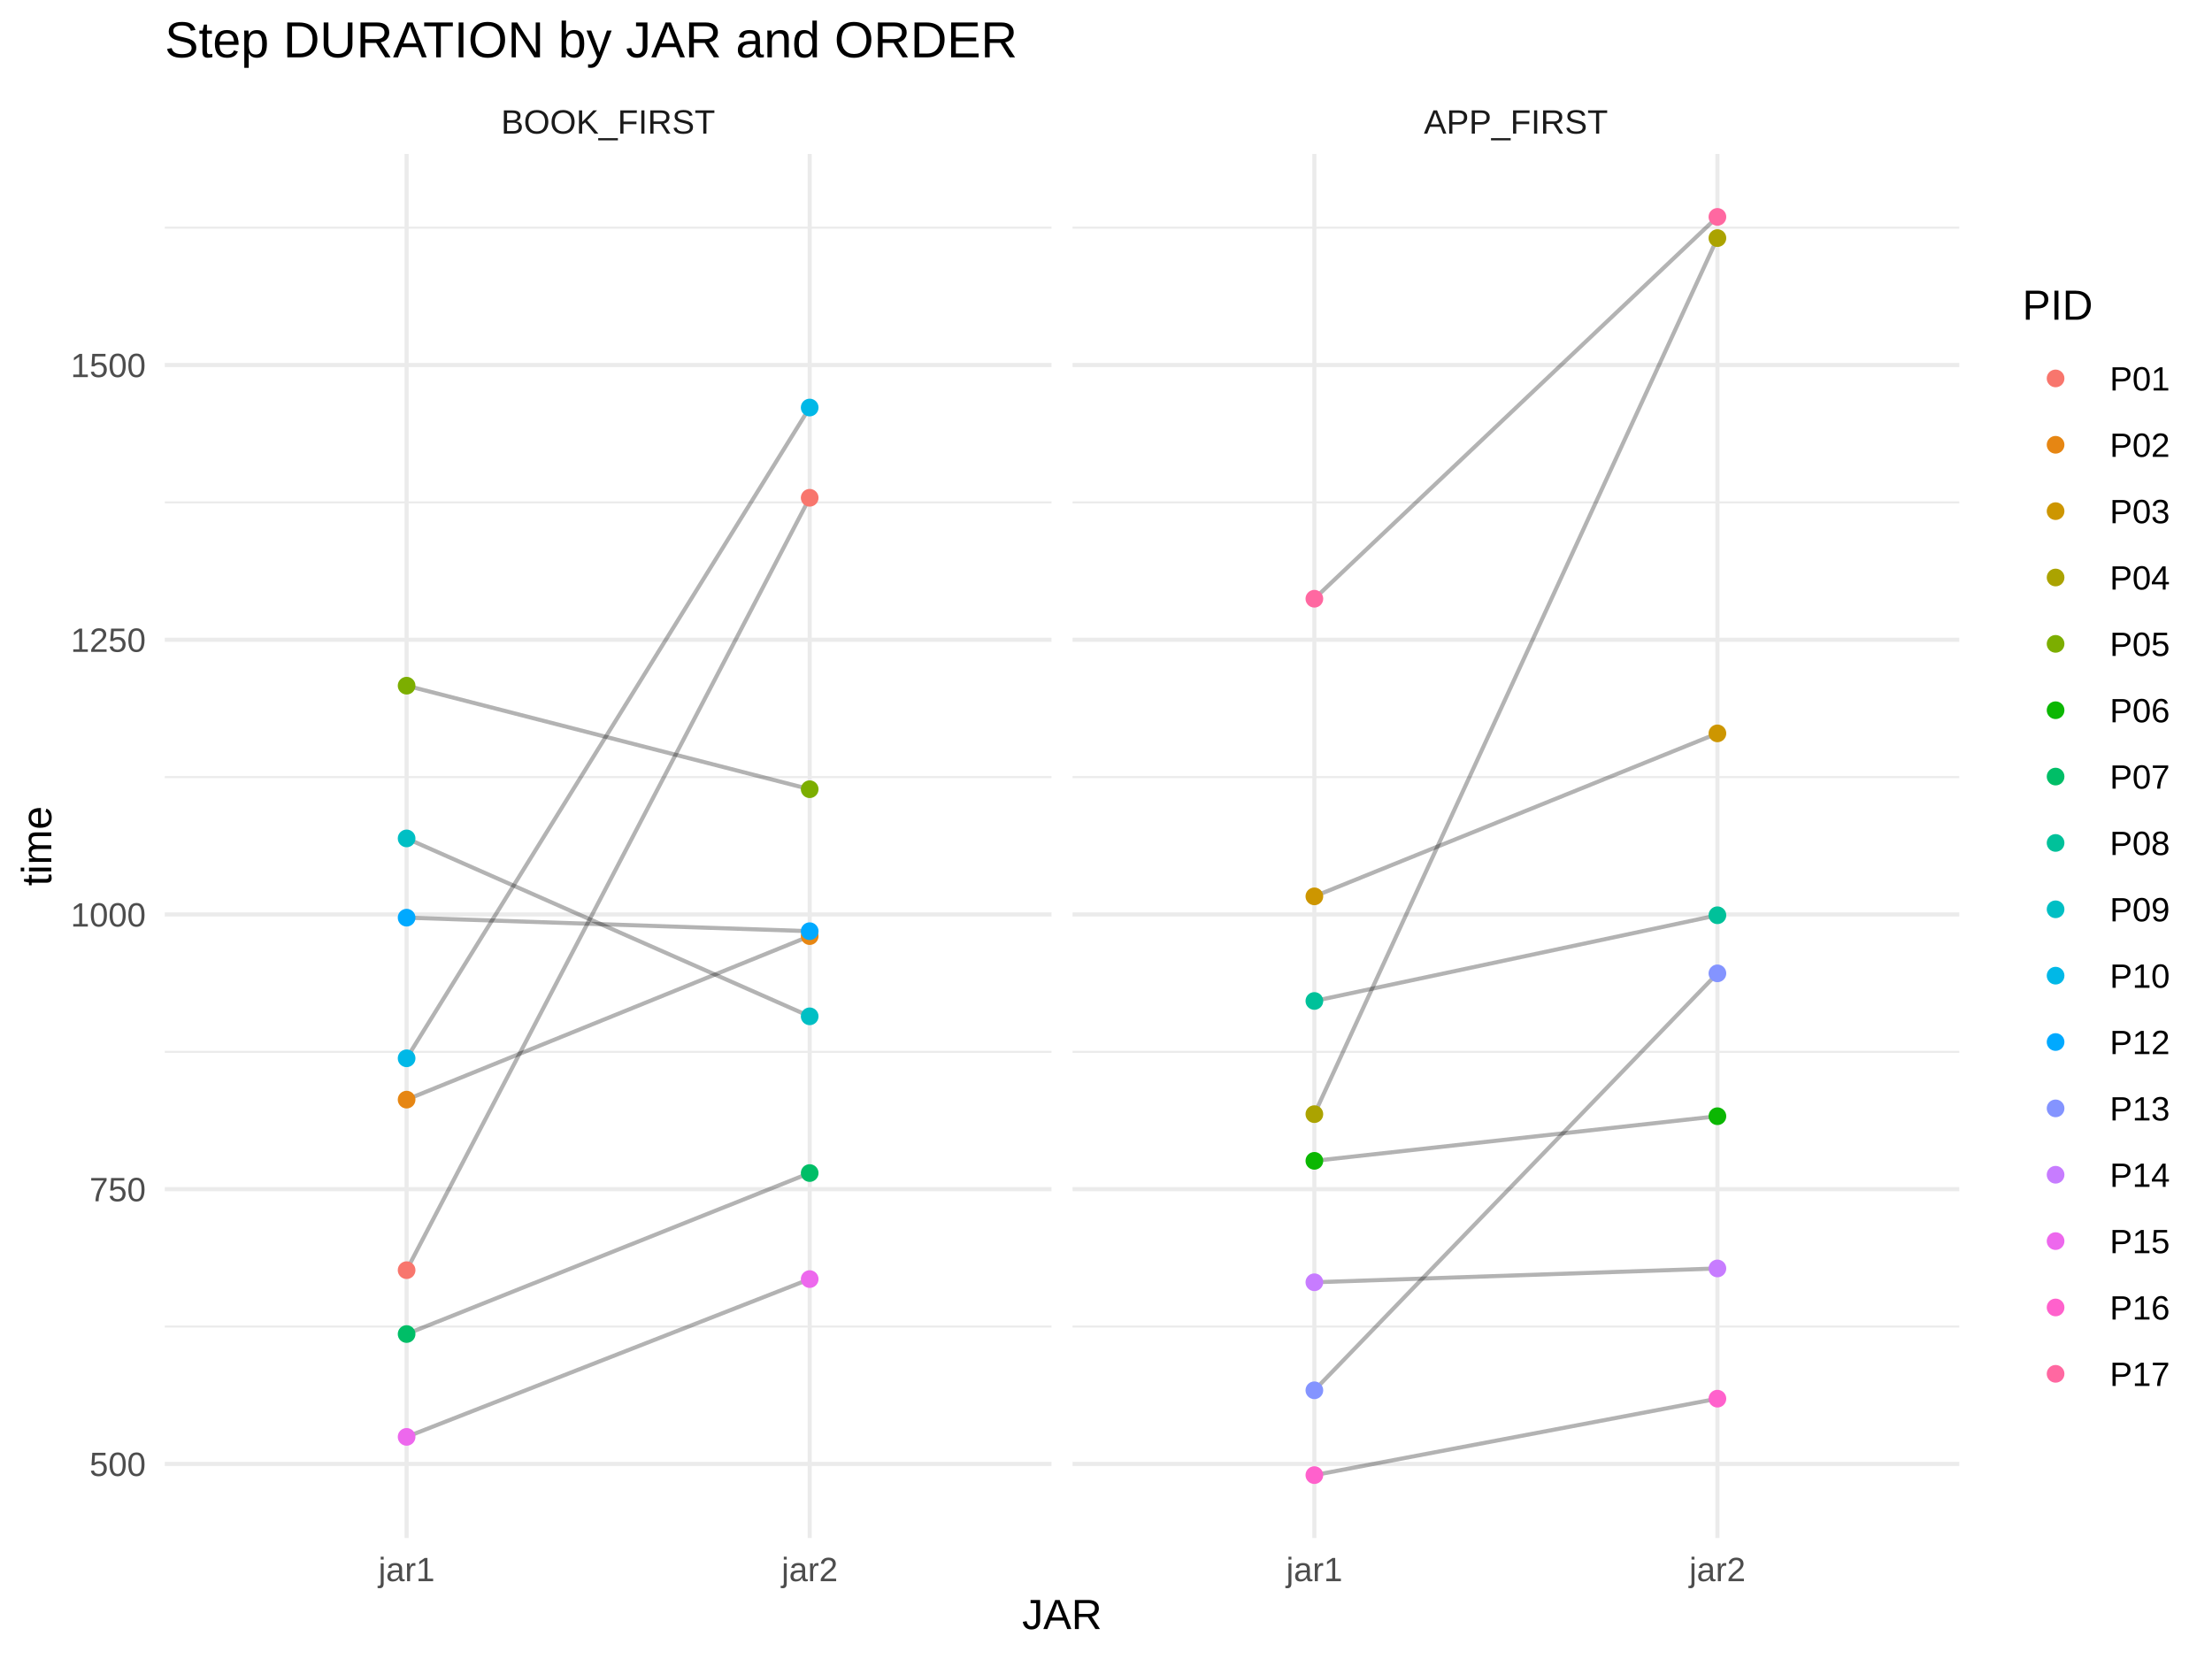
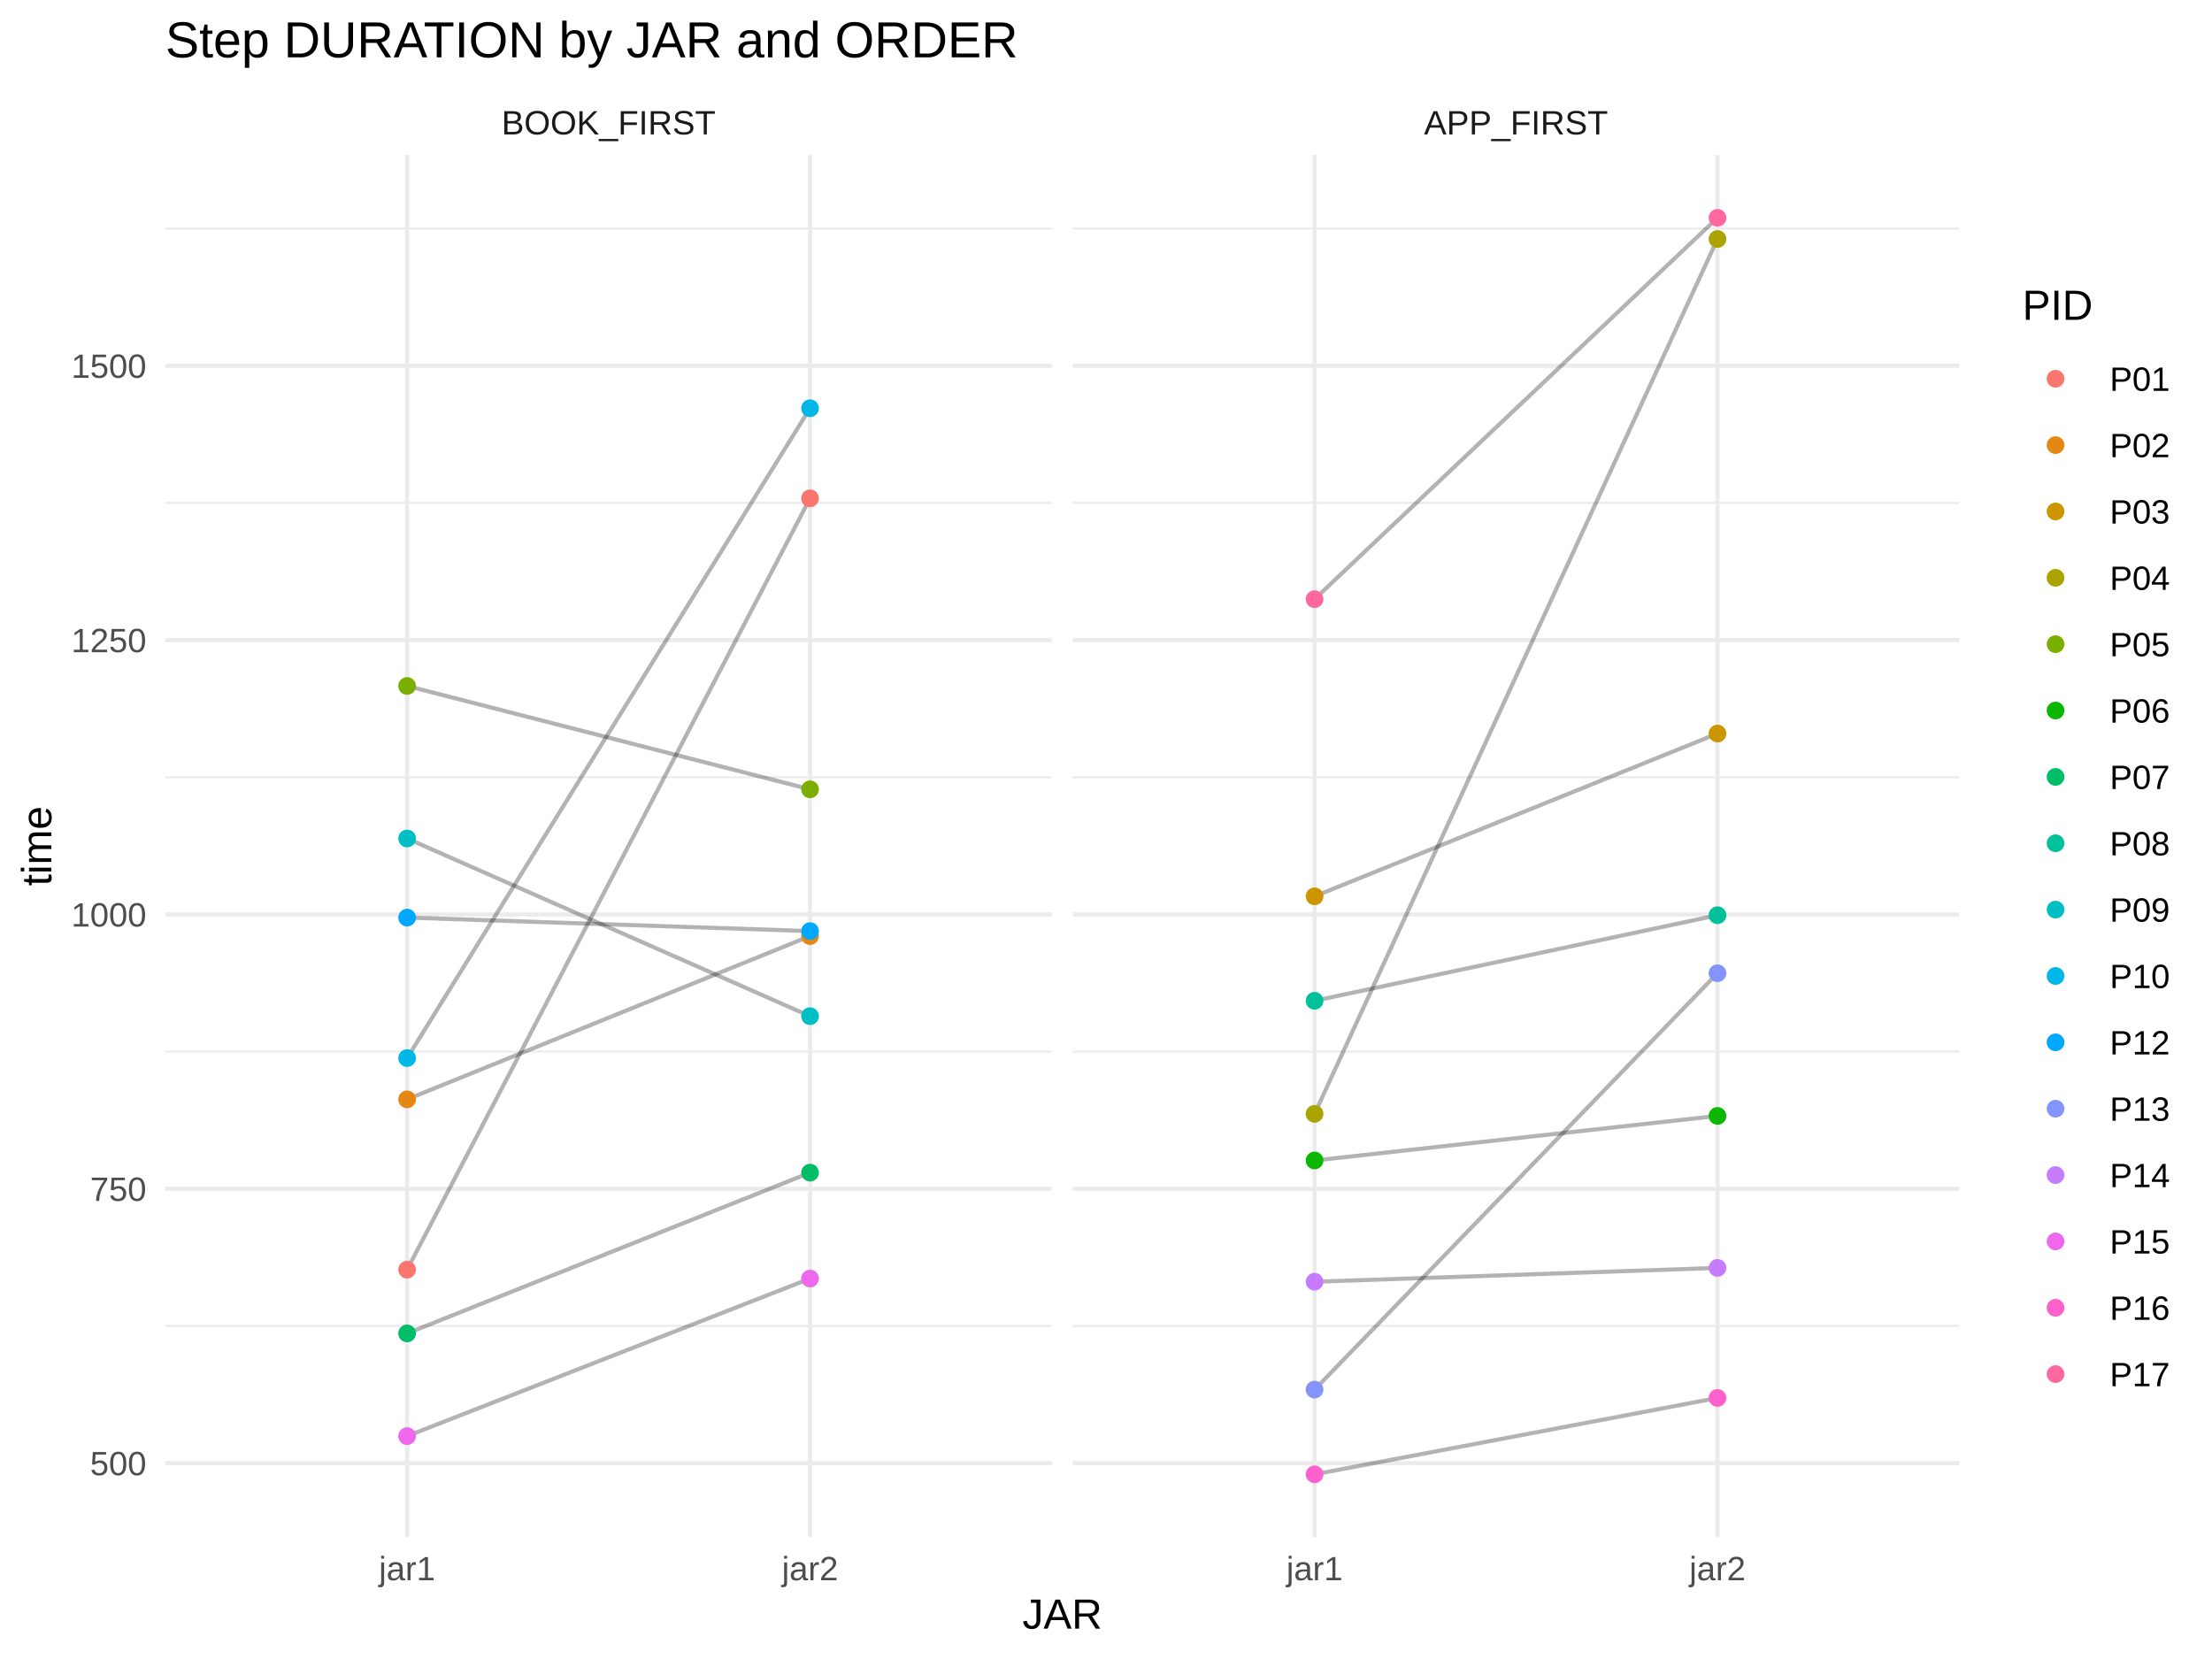
- <svg xmlns="http://www.w3.org/2000/svg" width="576.00pt" height="432.00pt" viewBox="0 0 576.00 432.00">
-   <g class="svglite">
-     <defs>
-       <style type="text/css">
+ <svg xmlns="http://www.w3.org/2000/svg" class="svglite" width="576.00pt" height="432.00pt" viewBox="0 0 576.00 432.00">
+   <defs>
+     <style type="text/css">
    .svglite line, .svglite polyline, .svglite polygon, .svglite path, .svglite rect, .svglite circle {
      fill: none;
      stroke: #000000;
      stroke-linecap: round;
      stroke-linejoin: round;
      stroke-miterlimit: 10.00;
    }
    .svglite text {
      white-space: pre;
    }
-     .svglite g.glyphgroup path {
-       fill: inherit;
-       stroke: none;
-     }
  </style>
-     </defs>
-     <rect width="100%" height="100%" style="stroke: none; fill: none;" />
-     <defs>
-       <clipPath id="cpMC4wMHw1NzYuMDB8MC4wMHw0MzIuMDA=">
-         <rect x="0.00" y="0.00" width="576.00" height="432.00" />
-       </clipPath>
-     </defs>
-     <g clip-path="url(#cpMC4wMHw1NzYuMDB8MC4wMHw0MzIuMDA=)">
+   </defs>
+   <rect width="100%" height="100%" style="stroke: none; fill: none;" />
+   <defs>
+     <clipPath id="cpMC4wMHw1NzYuMDB8MC4wMHw0MzIuMDA=">
+       <rect x="0.00" y="0.00" width="576.00" height="432.00" />
+     </clipPath>
+   </defs>
+   <g clip-path="url(#cpMC4wMHw1NzYuMDB8MC4wMHw0MzIuMDA=)">
</g>
-     <defs>
-       <clipPath id="cpNDIuOTF8MjczLjgxfDQwLjA5fDQwMC41MA==">
-         <rect x="42.91" y="40.09" width="230.90" height="360.41" />
-       </clipPath>
-     </defs>
-     <g clip-path="url(#cpNDIuOTF8MjczLjgxfDQwLjA5fDQwMC41MA==)">
-       <polyline points="42.91,345.43 273.81,345.43 " style="stroke-width: 0.53; stroke: #EBEBEB; stroke-linecap: butt;" />
-       <polyline points="42.91,273.90 273.81,273.90 " style="stroke-width: 0.53; stroke: #EBEBEB; stroke-linecap: butt;" />
-       <polyline points="42.91,202.36 273.81,202.36 " style="stroke-width: 0.53; stroke: #EBEBEB; stroke-linecap: butt;" />
-       <polyline points="42.91,130.82 273.81,130.82 " style="stroke-width: 0.53; stroke: #EBEBEB; stroke-linecap: butt;" />
-       <polyline points="42.91,59.28 273.81,59.28 " style="stroke-width: 0.53; stroke: #EBEBEB; stroke-linecap: butt;" />
-       <polyline points="42.91,381.20 273.81,381.20 " style="stroke-width: 1.07; stroke: #EBEBEB; stroke-linecap: butt;" />
-       <polyline points="42.91,309.66 273.81,309.66 " style="stroke-width: 1.07; stroke: #EBEBEB; stroke-linecap: butt;" />
-       <polyline points="42.91,238.13 273.81,238.13 " style="stroke-width: 1.07; stroke: #EBEBEB; stroke-linecap: butt;" />
-       <polyline points="42.91,166.59 273.81,166.59 " style="stroke-width: 1.07; stroke: #EBEBEB; stroke-linecap: butt;" />
-       <polyline points="42.91,95.05 273.81,95.05 " style="stroke-width: 1.07; stroke: #EBEBEB; stroke-linecap: butt;" />
-       <polyline points="105.88,400.50 105.88,40.09 " style="stroke-width: 1.07; stroke: #EBEBEB; stroke-linecap: butt;" />
-       <polyline points="210.84,400.50 210.84,40.09 " style="stroke-width: 1.07; stroke: #EBEBEB; stroke-linecap: butt;" />
-       <polyline points="105.88,330.75 210.84,129.62 " style="stroke-width: 1.07; stroke: #000000; stroke-opacity: 0.30; stroke-linecap: butt;" />
-       <polyline points="105.88,286.34 210.84,243.76 " style="stroke-width: 1.07; stroke: #000000; stroke-opacity: 0.30; stroke-linecap: butt;" />
-       <polyline points="105.88,178.55 210.84,205.51 " style="stroke-width: 1.07; stroke: #000000; stroke-opacity: 0.30; stroke-linecap: butt;" />
-       <polyline points="105.88,347.38 210.84,305.46 " style="stroke-width: 1.07; stroke: #000000; stroke-opacity: 0.30; stroke-linecap: butt;" />
-       <polyline points="105.88,218.32 210.84,264.65 " style="stroke-width: 1.07; stroke: #000000; stroke-opacity: 0.30; stroke-linecap: butt;" />
-       <polyline points="105.88,275.58 210.84,106.12 " style="stroke-width: 1.07; stroke: #000000; stroke-opacity: 0.30; stroke-linecap: butt;" />
-       <polyline points="105.88,238.96 210.84,242.48 " style="stroke-width: 1.07; stroke: #000000; stroke-opacity: 0.30; stroke-linecap: butt;" />
-       <polyline points="105.88,374.16 210.84,333.07 " style="stroke-width: 1.07; stroke: #000000; stroke-opacity: 0.30; stroke-linecap: butt;" />
-       <circle cx="105.88" cy="330.75" r="1.95" style="stroke-width: 0.71; stroke: #F8766D; fill: #F8766D;" />
-       <circle cx="210.84" cy="129.62" r="1.95" style="stroke-width: 0.71; stroke: #F8766D; fill: #F8766D;" />
-       <circle cx="105.88" cy="286.34" r="1.95" style="stroke-width: 0.71; stroke: #E68613; fill: #E68613;" />
-       <circle cx="210.84" cy="243.76" r="1.95" style="stroke-width: 0.71; stroke: #E68613; fill: #E68613;" />
-       <circle cx="105.88" cy="178.55" r="1.95" style="stroke-width: 0.71; stroke: #7CAE00; fill: #7CAE00;" />
-       <circle cx="210.84" cy="205.51" r="1.95" style="stroke-width: 0.71; stroke: #7CAE00; fill: #7CAE00;" />
-       <circle cx="105.88" cy="347.38" r="1.95" style="stroke-width: 0.71; stroke: #00BE67; fill: #00BE67;" />
-       <circle cx="210.84" cy="305.46" r="1.95" style="stroke-width: 0.71; stroke: #00BE67; fill: #00BE67;" />
-       <circle cx="105.88" cy="218.32" r="1.95" style="stroke-width: 0.71; stroke: #00BFC4; fill: #00BFC4;" />
-       <circle cx="210.84" cy="264.65" r="1.95" style="stroke-width: 0.71; stroke: #00BFC4; fill: #00BFC4;" />
-       <circle cx="105.88" cy="275.58" r="1.95" style="stroke-width: 0.71; stroke: #00B8E7; fill: #00B8E7;" />
-       <circle cx="210.84" cy="106.12" r="1.95" style="stroke-width: 0.71; stroke: #00B8E7; fill: #00B8E7;" />
-       <circle cx="105.88" cy="238.96" r="1.95" style="stroke-width: 0.71; stroke: #00A9FF; fill: #00A9FF;" />
-       <circle cx="210.84" cy="242.48" r="1.95" style="stroke-width: 0.71; stroke: #00A9FF; fill: #00A9FF;" />
-       <circle cx="105.88" cy="374.16" r="1.95" style="stroke-width: 0.71; stroke: #ED68ED; fill: #ED68ED;" />
-       <circle cx="210.84" cy="333.07" r="1.95" style="stroke-width: 0.71; stroke: #ED68ED; fill: #ED68ED;" />
-     </g>
-     <g clip-path="url(#cpMC4wMHw1NzYuMDB8MC4wMHw0MzIuMDA=)">
+   <defs>
+     <clipPath id="cpNDMuMDZ8MjczLjg4fDQwLjM2fDQwMC4yNw==">
+       <rect x="43.06" y="40.36" width="230.82" height="359.90" />
+     </clipPath>
+   </defs>
+   <g clip-path="url(#cpNDMuMDZ8MjczLjg4fDQwLjM2fDQwMC4yNw==)">
+     <polyline points="43.06,345.27 273.88,345.27 " style="stroke-width: 0.53; stroke: #EBEBEB; stroke-linecap: butt;" />
+     <polyline points="43.06,273.84 273.88,273.84 " style="stroke-width: 0.53; stroke: #EBEBEB; stroke-linecap: butt;" />
+     <polyline points="43.06,202.40 273.88,202.40 " style="stroke-width: 0.53; stroke: #EBEBEB; stroke-linecap: butt;" />
+     <polyline points="43.06,130.96 273.88,130.96 " style="stroke-width: 0.53; stroke: #EBEBEB; stroke-linecap: butt;" />
+     <polyline points="43.06,59.52 273.88,59.52 " style="stroke-width: 0.53; stroke: #EBEBEB; stroke-linecap: butt;" />
+     <polyline points="43.06,380.99 273.88,380.99 " style="stroke-width: 1.07; stroke: #EBEBEB; stroke-linecap: butt;" />
+     <polyline points="43.06,309.55 273.88,309.55 " style="stroke-width: 1.07; stroke: #EBEBEB; stroke-linecap: butt;" />
+     <polyline points="43.06,238.12 273.88,238.12 " style="stroke-width: 1.07; stroke: #EBEBEB; stroke-linecap: butt;" />
+     <polyline points="43.06,166.68 273.88,166.68 " style="stroke-width: 1.07; stroke: #EBEBEB; stroke-linecap: butt;" />
+     <polyline points="43.06,95.24 273.88,95.24 " style="stroke-width: 1.07; stroke: #EBEBEB; stroke-linecap: butt;" />
+     <polyline points="106.01,400.27 106.01,40.36 " style="stroke-width: 1.07; stroke: #EBEBEB; stroke-linecap: butt;" />
+     <polyline points="210.93,400.27 210.93,40.36 " style="stroke-width: 1.07; stroke: #EBEBEB; stroke-linecap: butt;" />
+     <polyline points="106.01,330.61 210.93,129.76 " style="stroke-width: 1.07; stroke: #000000; stroke-opacity: 0.30; stroke-linecap: butt;" />
+     <polyline points="106.01,286.27 210.93,243.75 " style="stroke-width: 1.07; stroke: #000000; stroke-opacity: 0.30; stroke-linecap: butt;" />
+     <polyline points="106.01,178.62 210.93,205.54 " style="stroke-width: 1.07; stroke: #000000; stroke-opacity: 0.30; stroke-linecap: butt;" />
+     <polyline points="106.01,347.22 210.93,305.35 " style="stroke-width: 1.07; stroke: #000000; stroke-opacity: 0.30; stroke-linecap: butt;" />
+     <polyline points="106.01,218.34 210.93,264.61 " style="stroke-width: 1.07; stroke: #000000; stroke-opacity: 0.30; stroke-linecap: butt;" />
+     <polyline points="106.01,275.52 210.93,106.30 " style="stroke-width: 1.07; stroke: #000000; stroke-opacity: 0.30; stroke-linecap: butt;" />
+     <polyline points="106.01,238.94 210.93,242.46 " style="stroke-width: 1.07; stroke: #000000; stroke-opacity: 0.30; stroke-linecap: butt;" />
+     <polyline points="106.01,373.96 210.93,332.93 " style="stroke-width: 1.07; stroke: #000000; stroke-opacity: 0.30; stroke-linecap: butt;" />
+     <circle cx="106.01" cy="330.61" r="1.95" style="stroke-width: 0.71; stroke: #F8766D; fill: #F8766D;" />
+     <circle cx="210.93" cy="129.76" r="1.95" style="stroke-width: 0.71; stroke: #F8766D; fill: #F8766D;" />
+     <circle cx="106.01" cy="286.27" r="1.95" style="stroke-width: 0.71; stroke: #E68613; fill: #E68613;" />
+     <circle cx="210.93" cy="243.75" r="1.95" style="stroke-width: 0.71; stroke: #E68613; fill: #E68613;" />
+     <circle cx="106.01" cy="178.62" r="1.95" style="stroke-width: 0.71; stroke: #7CAE00; fill: #7CAE00;" />
+     <circle cx="210.93" cy="205.54" r="1.95" style="stroke-width: 0.71; stroke: #7CAE00; fill: #7CAE00;" />
+     <circle cx="106.01" cy="347.22" r="1.95" style="stroke-width: 0.71; stroke: #00BE67; fill: #00BE67;" />
+     <circle cx="210.93" cy="305.35" r="1.95" style="stroke-width: 0.71; stroke: #00BE67; fill: #00BE67;" />
+     <circle cx="106.01" cy="218.34" r="1.95" style="stroke-width: 0.71; stroke: #00BFC4; fill: #00BFC4;" />
+     <circle cx="210.93" cy="264.61" r="1.95" style="stroke-width: 0.71; stroke: #00BFC4; fill: #00BFC4;" />
+     <circle cx="106.01" cy="275.52" r="1.95" style="stroke-width: 0.71; stroke: #00B8E7; fill: #00B8E7;" />
+     <circle cx="210.93" cy="106.30" r="1.95" style="stroke-width: 0.71; stroke: #00B8E7; fill: #00B8E7;" />
+     <circle cx="106.01" cy="238.94" r="1.95" style="stroke-width: 0.71; stroke: #00A9FF; fill: #00A9FF;" />
+     <circle cx="210.93" cy="242.46" r="1.95" style="stroke-width: 0.71; stroke: #00A9FF; fill: #00A9FF;" />
+     <circle cx="106.01" cy="373.96" r="1.95" style="stroke-width: 0.71; stroke: #ED68ED; fill: #ED68ED;" />
+     <circle cx="210.93" cy="332.93" r="1.95" style="stroke-width: 0.71; stroke: #ED68ED; fill: #ED68ED;" />
+   </g>
+   <g clip-path="url(#cpMC4wMHw1NzYuMDB8MC4wMHw0MzIuMDA=)">
</g>
-     <defs>
-       <clipPath id="cpMjc5LjI5fDUxMC4xOXw0MC4wOXw0MDAuNTA=">
-         <rect x="279.29" y="40.09" width="230.90" height="360.41" />
-       </clipPath>
-     </defs>
-     <g clip-path="url(#cpMjc5LjI5fDUxMC4xOXw0MC4wOXw0MDAuNTA=)">
-       <polyline points="279.29,345.43 510.19,345.43 " style="stroke-width: 0.53; stroke: #EBEBEB; stroke-linecap: butt;" />
-       <polyline points="279.29,273.90 510.19,273.90 " style="stroke-width: 0.53; stroke: #EBEBEB; stroke-linecap: butt;" />
-       <polyline points="279.29,202.36 510.19,202.36 " style="stroke-width: 0.53; stroke: #EBEBEB; stroke-linecap: butt;" />
-       <polyline points="279.29,130.82 510.19,130.82 " style="stroke-width: 0.53; stroke: #EBEBEB; stroke-linecap: butt;" />
-       <polyline points="279.29,59.28 510.19,59.28 " style="stroke-width: 0.53; stroke: #EBEBEB; stroke-linecap: butt;" />
-       <polyline points="279.29,381.20 510.19,381.20 " style="stroke-width: 1.07; stroke: #EBEBEB; stroke-linecap: butt;" />
-       <polyline points="279.29,309.66 510.19,309.66 " style="stroke-width: 1.07; stroke: #EBEBEB; stroke-linecap: butt;" />
-       <polyline points="279.29,238.13 510.19,238.13 " style="stroke-width: 1.07; stroke: #EBEBEB; stroke-linecap: butt;" />
-       <polyline points="279.29,166.59 510.19,166.59 " style="stroke-width: 1.07; stroke: #EBEBEB; stroke-linecap: butt;" />
-       <polyline points="279.29,95.05 510.19,95.05 " style="stroke-width: 1.07; stroke: #EBEBEB; stroke-linecap: butt;" />
-       <polyline points="342.26,400.50 342.26,40.09 " style="stroke-width: 1.07; stroke: #EBEBEB; stroke-linecap: butt;" />
-       <polyline points="447.21,400.50 447.21,40.09 " style="stroke-width: 1.07; stroke: #EBEBEB; stroke-linecap: butt;" />
-       <polyline points="342.26,233.41 447.21,190.97 " style="stroke-width: 1.07; stroke: #000000; stroke-opacity: 0.30; stroke-linecap: butt;" />
-       <polyline points="342.26,290.12 447.21,62.00 " style="stroke-width: 1.07; stroke: #000000; stroke-opacity: 0.30; stroke-linecap: butt;" />
-       <polyline points="342.26,302.28 447.21,290.66 " style="stroke-width: 1.07; stroke: #000000; stroke-opacity: 0.30; stroke-linecap: butt;" />
-       <polyline points="342.26,260.65 447.21,238.33 " style="stroke-width: 1.07; stroke: #000000; stroke-opacity: 0.30; stroke-linecap: butt;" />
-       <polyline points="342.26,362.03 447.21,253.46 " style="stroke-width: 1.07; stroke: #000000; stroke-opacity: 0.30; stroke-linecap: butt;" />
-       <polyline points="342.26,333.90 447.21,330.30 " style="stroke-width: 1.07; stroke: #000000; stroke-opacity: 0.30; stroke-linecap: butt;" />
-       <polyline points="342.26,384.12 447.21,364.21 " style="stroke-width: 1.07; stroke: #000000; stroke-opacity: 0.30; stroke-linecap: butt;" />
-       <polyline points="342.26,155.91 447.21,56.48 " style="stroke-width: 1.07; stroke: #000000; stroke-opacity: 0.30; stroke-linecap: butt;" />
-       <circle cx="342.26" cy="233.41" r="1.95" style="stroke-width: 0.71; stroke: #CD9600; fill: #CD9600;" />
-       <circle cx="447.21" cy="190.97" r="1.95" style="stroke-width: 0.71; stroke: #CD9600; fill: #CD9600;" />
-       <circle cx="342.26" cy="290.12" r="1.95" style="stroke-width: 0.71; stroke: #ABA300; fill: #ABA300;" />
-       <circle cx="447.21" cy="62.00" r="1.95" style="stroke-width: 0.71; stroke: #ABA300; fill: #ABA300;" />
-       <circle cx="342.26" cy="302.28" r="1.95" style="stroke-width: 0.71; stroke: #0BB702; fill: #0BB702;" />
-       <circle cx="447.21" cy="290.66" r="1.95" style="stroke-width: 0.71; stroke: #0BB702; fill: #0BB702;" />
-       <circle cx="342.26" cy="260.65" r="1.95" style="stroke-width: 0.71; stroke: #00C19A; fill: #00C19A;" />
-       <circle cx="447.21" cy="238.33" r="1.95" style="stroke-width: 0.71; stroke: #00C19A; fill: #00C19A;" />
-       <circle cx="342.26" cy="362.03" r="1.95" style="stroke-width: 0.71; stroke: #8494FF; fill: #8494FF;" />
-       <circle cx="447.21" cy="253.46" r="1.95" style="stroke-width: 0.71; stroke: #8494FF; fill: #8494FF;" />
-       <circle cx="342.26" cy="333.90" r="1.95" style="stroke-width: 0.71; stroke: #C77CFF; fill: #C77CFF;" />
-       <circle cx="447.21" cy="330.30" r="1.95" style="stroke-width: 0.71; stroke: #C77CFF; fill: #C77CFF;" />
-       <circle cx="342.26" cy="384.12" r="1.95" style="stroke-width: 0.71; stroke: #FF61CC; fill: #FF61CC;" />
-       <circle cx="447.21" cy="364.21" r="1.95" style="stroke-width: 0.71; stroke: #FF61CC; fill: #FF61CC;" />
-       <circle cx="342.26" cy="155.91" r="1.95" style="stroke-width: 0.71; stroke: #FF68A1; fill: #FF68A1;" />
-       <circle cx="447.21" cy="56.48" r="1.95" style="stroke-width: 0.71; stroke: #FF68A1; fill: #FF68A1;" />
-     </g>
-     <g clip-path="url(#cpMC4wMHw1NzYuMDB8MC4wMHw0MzIuMDA=)">
+   <defs>
+     <clipPath id="cpMjc5LjM2fDUxMC4xOHw0MC4zNnw0MDAuMjc=">
+       <rect x="279.36" y="40.36" width="230.82" height="359.90" />
+     </clipPath>
+   </defs>
+   <g clip-path="url(#cpMjc5LjM2fDUxMC4xOHw0MC4zNnw0MDAuMjc=)">
+     <polyline points="279.36,345.27 510.18,345.27 " style="stroke-width: 0.53; stroke: #EBEBEB; stroke-linecap: butt;" />
+     <polyline points="279.36,273.84 510.18,273.84 " style="stroke-width: 0.53; stroke: #EBEBEB; stroke-linecap: butt;" />
+     <polyline points="279.36,202.40 510.18,202.40 " style="stroke-width: 0.53; stroke: #EBEBEB; stroke-linecap: butt;" />
+     <polyline points="279.36,130.96 510.18,130.96 " style="stroke-width: 0.53; stroke: #EBEBEB; stroke-linecap: butt;" />
+     <polyline points="279.36,59.52 510.18,59.52 " style="stroke-width: 0.53; stroke: #EBEBEB; stroke-linecap: butt;" />
+     <polyline points="279.36,380.99 510.18,380.99 " style="stroke-width: 1.07; stroke: #EBEBEB; stroke-linecap: butt;" />
+     <polyline points="279.36,309.55 510.18,309.55 " style="stroke-width: 1.07; stroke: #EBEBEB; stroke-linecap: butt;" />
+     <polyline points="279.36,238.12 510.18,238.12 " style="stroke-width: 1.07; stroke: #EBEBEB; stroke-linecap: butt;" />
+     <polyline points="279.36,166.68 510.18,166.68 " style="stroke-width: 1.07; stroke: #EBEBEB; stroke-linecap: butt;" />
+     <polyline points="279.36,95.24 510.18,95.24 " style="stroke-width: 1.07; stroke: #EBEBEB; stroke-linecap: butt;" />
+     <polyline points="342.31,400.27 342.31,40.36 " style="stroke-width: 1.07; stroke: #EBEBEB; stroke-linecap: butt;" />
+     <polyline points="447.23,400.27 447.23,40.36 " style="stroke-width: 1.07; stroke: #EBEBEB; stroke-linecap: butt;" />
+     <polyline points="342.31,233.40 447.23,191.02 " style="stroke-width: 1.07; stroke: #000000; stroke-opacity: 0.30; stroke-linecap: butt;" />
+     <polyline points="342.31,290.04 447.23,62.24 " style="stroke-width: 1.07; stroke: #000000; stroke-opacity: 0.30; stroke-linecap: butt;" />
+     <polyline points="342.31,302.18 447.23,290.58 " style="stroke-width: 1.07; stroke: #000000; stroke-opacity: 0.30; stroke-linecap: butt;" />
+     <polyline points="342.31,260.60 447.23,238.32 " style="stroke-width: 1.07; stroke: #000000; stroke-opacity: 0.30; stroke-linecap: butt;" />
+     <polyline points="342.31,361.85 447.23,253.43 " style="stroke-width: 1.07; stroke: #000000; stroke-opacity: 0.30; stroke-linecap: butt;" />
+     <polyline points="342.31,333.76 447.23,330.16 " style="stroke-width: 1.07; stroke: #000000; stroke-opacity: 0.30; stroke-linecap: butt;" />
+     <polyline points="342.31,383.91 447.23,364.02 " style="stroke-width: 1.07; stroke: #000000; stroke-opacity: 0.30; stroke-linecap: butt;" />
+     <polyline points="342.31,156.02 447.23,56.72 " style="stroke-width: 1.07; stroke: #000000; stroke-opacity: 0.30; stroke-linecap: butt;" />
+     <circle cx="342.31" cy="233.40" r="1.95" style="stroke-width: 0.71; stroke: #CD9600; fill: #CD9600;" />
+     <circle cx="447.23" cy="191.02" r="1.95" style="stroke-width: 0.71; stroke: #CD9600; fill: #CD9600;" />
+     <circle cx="342.31" cy="290.04" r="1.95" style="stroke-width: 0.71; stroke: #ABA300; fill: #ABA300;" />
+     <circle cx="447.23" cy="62.24" r="1.95" style="stroke-width: 0.71; stroke: #ABA300; fill: #ABA300;" />
+     <circle cx="342.31" cy="302.18" r="1.95" style="stroke-width: 0.71; stroke: #0BB702; fill: #0BB702;" />
+     <circle cx="447.23" cy="290.58" r="1.95" style="stroke-width: 0.71; stroke: #0BB702; fill: #0BB702;" />
+     <circle cx="342.31" cy="260.60" r="1.95" style="stroke-width: 0.71; stroke: #00C19A; fill: #00C19A;" />
+     <circle cx="447.23" cy="238.32" r="1.95" style="stroke-width: 0.71; stroke: #00C19A; fill: #00C19A;" />
+     <circle cx="342.31" cy="361.85" r="1.95" style="stroke-width: 0.71; stroke: #8494FF; fill: #8494FF;" />
+     <circle cx="447.23" cy="253.43" r="1.95" style="stroke-width: 0.71; stroke: #8494FF; fill: #8494FF;" />
+     <circle cx="342.31" cy="333.76" r="1.95" style="stroke-width: 0.71; stroke: #C77CFF; fill: #C77CFF;" />
+     <circle cx="447.23" cy="330.16" r="1.95" style="stroke-width: 0.71; stroke: #C77CFF; fill: #C77CFF;" />
+     <circle cx="342.31" cy="383.91" r="1.95" style="stroke-width: 0.71; stroke: #FF61CC; fill: #FF61CC;" />
+     <circle cx="447.23" cy="364.02" r="1.95" style="stroke-width: 0.71; stroke: #FF61CC; fill: #FF61CC;" />
+     <circle cx="342.31" cy="156.02" r="1.95" style="stroke-width: 0.71; stroke: #FF68A1; fill: #FF68A1;" />
+     <circle cx="447.23" cy="56.72" r="1.95" style="stroke-width: 0.71; stroke: #FF68A1; fill: #FF68A1;" />
+   </g>
+   <g clip-path="url(#cpMC4wMHw1NzYuMDB8MC4wMHw0MzIuMDA=)">
</g>
-     <defs>
-       <clipPath id="cpNDIuOTF8MjczLjgxfDIzLjE4fDQwLjA5">
-         <rect x="42.91" y="23.18" width="230.90" height="16.92" />
-       </clipPath>
-     </defs>
-     <g clip-path="url(#cpNDIuOTF8MjczLjgxfDIzLjE4fDQwLjA5)">
-       <text x="158.36" y="34.79" text-anchor="middle" style="font-size: 8.80px;fill: #1A1A1A; font-family: &quot;Arial&quot;;" textLength="55.75px" lengthAdjust="spacingAndGlyphs">BOOK_FIRST</text>
-     </g>
-     <g clip-path="url(#cpMC4wMHw1NzYuMDB8MC4wMHw0MzIuMDA=)">
+   <defs>
+     <clipPath id="cpNDMuMDZ8MjczLjg4fDIzLjM0fDQwLjM2">
+       <rect x="43.06" y="23.34" width="230.82" height="17.03" />
+     </clipPath>
+   </defs>
+   <g clip-path="url(#cpNDMuMDZ8MjczLjg4fDIzLjM0fDQwLjM2)">
+     <text x="158.47" y="35.00" text-anchor="middle" style="font-size: 8.80px;fill: #1A1A1A; font-family: &quot;Arial&quot;;" textLength="55.71px" lengthAdjust="spacingAndGlyphs">BOOK_FIRST</text>
+   </g>
+   <g clip-path="url(#cpMC4wMHw1NzYuMDB8MC4wMHw0MzIuMDA=)">
</g>
-     <defs>
-       <clipPath id="cpMjc5LjI5fDUxMC4xOXwyMy4xOHw0MC4wOQ==">
-         <rect x="279.29" y="23.18" width="230.90" height="16.92" />
-       </clipPath>
-     </defs>
-     <g clip-path="url(#cpMjc5LjI5fDUxMC4xOXwyMy4xOHw0MC4wOQ==)">
-       <text x="394.74" y="34.79" text-anchor="middle" style="font-size: 8.80px;fill: #1A1A1A; font-family: &quot;Arial&quot;;" textLength="47.94px" lengthAdjust="spacingAndGlyphs">APP_FIRST</text>
-     </g>
-     <g clip-path="url(#cpMC4wMHw1NzYuMDB8MC4wMHw0MzIuMDA=)">
-       <text x="105.88" y="411.74" text-anchor="middle" style="font-size: 8.80px;fill: #4D4D4D; font-family: &quot;Arial&quot;;" textLength="14.66px" lengthAdjust="spacingAndGlyphs">jar1</text>
-       <text x="210.84" y="411.74" text-anchor="middle" style="font-size: 8.80px;fill: #4D4D4D; font-family: &quot;Arial&quot;;" textLength="14.66px" lengthAdjust="spacingAndGlyphs">jar2</text>
-       <text x="342.26" y="411.74" text-anchor="middle" style="font-size: 8.80px;fill: #4D4D4D; font-family: &quot;Arial&quot;;" textLength="14.66px" lengthAdjust="spacingAndGlyphs">jar1</text>
-       <text x="447.21" y="411.74" text-anchor="middle" style="font-size: 8.80px;fill: #4D4D4D; font-family: &quot;Arial&quot;;" textLength="14.66px" lengthAdjust="spacingAndGlyphs">jar2</text>
-       <text x="37.98" y="384.35" text-anchor="end" style="font-size: 8.80px;fill: #4D4D4D; font-family: &quot;Arial&quot;;" textLength="14.67px" lengthAdjust="spacingAndGlyphs">500</text>
-       <text x="37.98" y="312.81" text-anchor="end" style="font-size: 8.80px;fill: #4D4D4D; font-family: &quot;Arial&quot;;" textLength="14.67px" lengthAdjust="spacingAndGlyphs">750</text>
-       <text x="37.98" y="241.28" text-anchor="end" style="font-size: 8.80px;fill: #4D4D4D; font-family: &quot;Arial&quot;;" textLength="19.56px" lengthAdjust="spacingAndGlyphs">1000</text>
-       <text x="37.98" y="169.74" text-anchor="end" style="font-size: 8.80px;fill: #4D4D4D; font-family: &quot;Arial&quot;;" textLength="19.56px" lengthAdjust="spacingAndGlyphs">1250</text>
-       <text x="37.98" y="98.20" text-anchor="end" style="font-size: 8.80px;fill: #4D4D4D; font-family: &quot;Arial&quot;;" textLength="19.56px" lengthAdjust="spacingAndGlyphs">1500</text>
-       <text x="276.55" y="424.20" text-anchor="middle" style="font-size: 11.00px; font-family: &quot;Arial&quot;;" textLength="20.78px" lengthAdjust="spacingAndGlyphs">JAR</text>
-       <text transform="translate(13.36,220.30) rotate(-90)" text-anchor="middle" style="font-size: 11.00px; font-family: &quot;Arial&quot;;" textLength="20.78px" lengthAdjust="spacingAndGlyphs">time</text>
-       <text x="526.63" y="83.26" style="font-size: 11.00px; font-family: &quot;Arial&quot;;" textLength="18.34px" lengthAdjust="spacingAndGlyphs">PID</text>
-       <circle cx="535.27" cy="98.54" r="1.95" style="stroke-width: 0.71; stroke: #F8766D; fill: #F8766D;" />
-       <circle cx="535.27" cy="115.82" r="1.95" style="stroke-width: 0.71; stroke: #E68613; fill: #E68613;" />
-       <circle cx="535.27" cy="133.10" r="1.95" style="stroke-width: 0.71; stroke: #CD9600; fill: #CD9600;" />
-       <circle cx="535.27" cy="150.38" r="1.95" style="stroke-width: 0.71; stroke: #ABA300; fill: #ABA300;" />
-       <circle cx="535.27" cy="167.66" r="1.95" style="stroke-width: 0.71; stroke: #7CAE00; fill: #7CAE00;" />
-       <circle cx="535.27" cy="184.94" r="1.95" style="stroke-width: 0.71; stroke: #0BB702; fill: #0BB702;" />
-       <circle cx="535.27" cy="202.22" r="1.95" style="stroke-width: 0.71; stroke: #00BE67; fill: #00BE67;" />
-       <circle cx="535.27" cy="219.50" r="1.95" style="stroke-width: 0.71; stroke: #00C19A; fill: #00C19A;" />
-       <circle cx="535.27" cy="236.78" r="1.95" style="stroke-width: 0.71; stroke: #00BFC4; fill: #00BFC4;" />
-       <circle cx="535.27" cy="254.06" r="1.95" style="stroke-width: 0.71; stroke: #00B8E7; fill: #00B8E7;" />
-       <circle cx="535.27" cy="271.34" r="1.95" style="stroke-width: 0.71; stroke: #00A9FF; fill: #00A9FF;" />
-       <circle cx="535.27" cy="288.62" r="1.95" style="stroke-width: 0.71; stroke: #8494FF; fill: #8494FF;" />
-       <circle cx="535.27" cy="305.90" r="1.95" style="stroke-width: 0.71; stroke: #C77CFF; fill: #C77CFF;" />
-       <circle cx="535.27" cy="323.18" r="1.95" style="stroke-width: 0.71; stroke: #ED68ED; fill: #ED68ED;" />
-       <circle cx="535.27" cy="340.46" r="1.95" style="stroke-width: 0.71; stroke: #FF61CC; fill: #FF61CC;" />
-       <circle cx="535.27" cy="357.74" r="1.95" style="stroke-width: 0.71; stroke: #FF68A1; fill: #FF68A1;" />
-       <text x="549.38" y="101.69" style="font-size: 8.80px; font-family: &quot;Arial&quot;;" textLength="15.66px" lengthAdjust="spacingAndGlyphs">P01</text>
-       <text x="549.38" y="118.97" style="font-size: 8.80px; font-family: &quot;Arial&quot;;" textLength="15.66px" lengthAdjust="spacingAndGlyphs">P02</text>
-       <text x="549.38" y="136.25" style="font-size: 8.80px; font-family: &quot;Arial&quot;;" textLength="15.66px" lengthAdjust="spacingAndGlyphs">P03</text>
-       <text x="549.38" y="153.53" style="font-size: 8.80px; font-family: &quot;Arial&quot;;" textLength="15.66px" lengthAdjust="spacingAndGlyphs">P04</text>
-       <text x="549.38" y="170.81" style="font-size: 8.80px; font-family: &quot;Arial&quot;;" textLength="15.66px" lengthAdjust="spacingAndGlyphs">P05</text>
-       <text x="549.38" y="188.09" style="font-size: 8.80px; font-family: &quot;Arial&quot;;" textLength="15.66px" lengthAdjust="spacingAndGlyphs">P06</text>
-       <text x="549.38" y="205.37" style="font-size: 8.80px; font-family: &quot;Arial&quot;;" textLength="15.66px" lengthAdjust="spacingAndGlyphs">P07</text>
-       <text x="549.38" y="222.65" style="font-size: 8.80px; font-family: &quot;Arial&quot;;" textLength="15.66px" lengthAdjust="spacingAndGlyphs">P08</text>
-       <text x="549.38" y="239.93" style="font-size: 8.80px; font-family: &quot;Arial&quot;;" textLength="15.66px" lengthAdjust="spacingAndGlyphs">P09</text>
-       <text x="549.38" y="257.21" style="font-size: 8.80px; font-family: &quot;Arial&quot;;" textLength="15.66px" lengthAdjust="spacingAndGlyphs">P10</text>
-       <text x="549.38" y="274.49" style="font-size: 8.80px; font-family: &quot;Arial&quot;;" textLength="15.66px" lengthAdjust="spacingAndGlyphs">P12</text>
-       <text x="549.38" y="291.77" style="font-size: 8.80px; font-family: &quot;Arial&quot;;" textLength="15.66px" lengthAdjust="spacingAndGlyphs">P13</text>
-       <text x="549.38" y="309.05" style="font-size: 8.80px; font-family: &quot;Arial&quot;;" textLength="15.66px" lengthAdjust="spacingAndGlyphs">P14</text>
-       <text x="549.38" y="326.33" style="font-size: 8.80px; font-family: &quot;Arial&quot;;" textLength="15.66px" lengthAdjust="spacingAndGlyphs">P15</text>
-       <text x="549.38" y="343.61" style="font-size: 8.80px; font-family: &quot;Arial&quot;;" textLength="15.66px" lengthAdjust="spacingAndGlyphs">P16</text>
-       <text x="549.38" y="360.89" style="font-size: 8.80px; font-family: &quot;Arial&quot;;" textLength="15.66px" lengthAdjust="spacingAndGlyphs">P17</text>
-       <text x="42.91" y="14.93" style="font-size: 13.20px; font-family: &quot;Arial&quot;;" textLength="221.77px" lengthAdjust="spacingAndGlyphs">Step DURATION by JAR and ORDER</text>
-     </g>
+   <defs>
+     <clipPath id="cpMjc5LjM2fDUxMC4xOHwyMy4zNHw0MC4zNg==">
+       <rect x="279.36" y="23.34" width="230.82" height="17.03" />
+     </clipPath>
+   </defs>
+   <g clip-path="url(#cpMjc5LjM2fDUxMC4xOHwyMy4zNHw0MC4zNg==)">
+     <text x="394.77" y="35.00" text-anchor="middle" style="font-size: 8.80px;fill: #1A1A1A; font-family: &quot;Arial&quot;;" textLength="47.90px" lengthAdjust="spacingAndGlyphs">APP_FIRST</text>
+   </g>
+   <g clip-path="url(#cpMC4wMHw1NzYuMDB8MC4wMHw0MzIuMDA=)">
+     <text x="106.01" y="411.50" text-anchor="middle" style="font-size: 8.80px;fill: #4D4D4D; font-family: &quot;Arial&quot;;" textLength="14.67px" lengthAdjust="spacingAndGlyphs">jar1</text>
+     <text x="210.93" y="411.50" text-anchor="middle" style="font-size: 8.80px;fill: #4D4D4D; font-family: &quot;Arial&quot;;" textLength="14.67px" lengthAdjust="spacingAndGlyphs">jar2</text>
+     <text x="342.31" y="411.50" text-anchor="middle" style="font-size: 8.80px;fill: #4D4D4D; font-family: &quot;Arial&quot;;" textLength="14.67px" lengthAdjust="spacingAndGlyphs">jar1</text>
+     <text x="447.23" y="411.50" text-anchor="middle" style="font-size: 8.80px;fill: #4D4D4D; font-family: &quot;Arial&quot;;" textLength="14.67px" lengthAdjust="spacingAndGlyphs">jar2</text>
+     <text x="38.13" y="384.15" text-anchor="end" style="font-size: 8.80px;fill: #4D4D4D; font-family: &quot;Arial&quot;;" textLength="14.69px" lengthAdjust="spacingAndGlyphs">500</text>
+     <text x="38.13" y="312.71" text-anchor="end" style="font-size: 8.80px;fill: #4D4D4D; font-family: &quot;Arial&quot;;" textLength="14.69px" lengthAdjust="spacingAndGlyphs">750</text>
+     <text x="38.13" y="241.27" text-anchor="end" style="font-size: 8.80px;fill: #4D4D4D; font-family: &quot;Arial&quot;;" textLength="19.58px" lengthAdjust="spacingAndGlyphs">1000</text>
+     <text x="38.13" y="169.83" text-anchor="end" style="font-size: 8.80px;fill: #4D4D4D; font-family: &quot;Arial&quot;;" textLength="19.58px" lengthAdjust="spacingAndGlyphs">1250</text>
+     <text x="38.13" y="98.39" text-anchor="end" style="font-size: 8.80px;fill: #4D4D4D; font-family: &quot;Arial&quot;;" textLength="19.58px" lengthAdjust="spacingAndGlyphs">1500</text>
+     <text x="276.62" y="424.09" text-anchor="middle" style="font-size: 11.00px; font-family: &quot;Arial&quot;;" textLength="20.78px" lengthAdjust="spacingAndGlyphs">JAR</text>
+     <text transform="translate(13.37,220.31) rotate(-90)" text-anchor="middle" style="font-size: 11.00px; font-family: &quot;Arial&quot;;" textLength="20.78px" lengthAdjust="spacingAndGlyphs">time</text>
+     <text x="526.62" y="83.28" style="font-size: 11.00px; font-family: &quot;Arial&quot;;" textLength="18.33px" lengthAdjust="spacingAndGlyphs">PID</text>
+     <circle cx="535.26" cy="98.62" r="1.95" style="stroke-width: 0.71; stroke: #F8766D; fill: #F8766D;" />
+     <circle cx="535.26" cy="115.90" r="1.95" style="stroke-width: 0.71; stroke: #E68613; fill: #E68613;" />
+     <circle cx="535.26" cy="133.18" r="1.95" style="stroke-width: 0.71; stroke: #CD9600; fill: #CD9600;" />
+     <circle cx="535.26" cy="150.46" r="1.95" style="stroke-width: 0.71; stroke: #ABA300; fill: #ABA300;" />
+     <circle cx="535.26" cy="167.74" r="1.95" style="stroke-width: 0.71; stroke: #7CAE00; fill: #7CAE00;" />
+     <circle cx="535.26" cy="185.02" r="1.95" style="stroke-width: 0.71; stroke: #0BB702; fill: #0BB702;" />
+     <circle cx="535.26" cy="202.30" r="1.95" style="stroke-width: 0.71; stroke: #00BE67; fill: #00BE67;" />
+     <circle cx="535.26" cy="219.58" r="1.95" style="stroke-width: 0.71; stroke: #00C19A; fill: #00C19A;" />
+     <circle cx="535.26" cy="236.86" r="1.95" style="stroke-width: 0.71; stroke: #00BFC4; fill: #00BFC4;" />
+     <circle cx="535.26" cy="254.14" r="1.95" style="stroke-width: 0.71; stroke: #00B8E7; fill: #00B8E7;" />
+     <circle cx="535.26" cy="271.42" r="1.95" style="stroke-width: 0.71; stroke: #00A9FF; fill: #00A9FF;" />
+     <circle cx="535.26" cy="288.70" r="1.95" style="stroke-width: 0.71; stroke: #8494FF; fill: #8494FF;" />
+     <circle cx="535.26" cy="305.98" r="1.95" style="stroke-width: 0.71; stroke: #C77CFF; fill: #C77CFF;" />
+     <circle cx="535.26" cy="323.26" r="1.95" style="stroke-width: 0.71; stroke: #ED68ED; fill: #ED68ED;" />
+     <circle cx="535.26" cy="340.54" r="1.95" style="stroke-width: 0.71; stroke: #FF61CC; fill: #FF61CC;" />
+     <circle cx="535.26" cy="357.82" r="1.95" style="stroke-width: 0.71; stroke: #FF68A1; fill: #FF68A1;" />
+     <text x="549.38" y="101.77" style="font-size: 8.80px; font-family: &quot;Arial&quot;;" textLength="15.66px" lengthAdjust="spacingAndGlyphs">P01</text>
+     <text x="549.38" y="119.05" style="font-size: 8.80px; font-family: &quot;Arial&quot;;" textLength="15.66px" lengthAdjust="spacingAndGlyphs">P02</text>
+     <text x="549.38" y="136.33" style="font-size: 8.80px; font-family: &quot;Arial&quot;;" textLength="15.66px" lengthAdjust="spacingAndGlyphs">P03</text>
+     <text x="549.38" y="153.61" style="font-size: 8.80px; font-family: &quot;Arial&quot;;" textLength="15.66px" lengthAdjust="spacingAndGlyphs">P04</text>
+     <text x="549.38" y="170.89" style="font-size: 8.80px; font-family: &quot;Arial&quot;;" textLength="15.66px" lengthAdjust="spacingAndGlyphs">P05</text>
+     <text x="549.38" y="188.17" style="font-size: 8.80px; font-family: &quot;Arial&quot;;" textLength="15.66px" lengthAdjust="spacingAndGlyphs">P06</text>
+     <text x="549.38" y="205.45" style="font-size: 8.80px; font-family: &quot;Arial&quot;;" textLength="15.66px" lengthAdjust="spacingAndGlyphs">P07</text>
+     <text x="549.38" y="222.73" style="font-size: 8.80px; font-family: &quot;Arial&quot;;" textLength="15.66px" lengthAdjust="spacingAndGlyphs">P08</text>
+     <text x="549.38" y="240.01" style="font-size: 8.80px; font-family: &quot;Arial&quot;;" textLength="15.66px" lengthAdjust="spacingAndGlyphs">P09</text>
+     <text x="549.38" y="257.29" style="font-size: 8.80px; font-family: &quot;Arial&quot;;" textLength="15.66px" lengthAdjust="spacingAndGlyphs">P10</text>
+     <text x="549.38" y="274.57" style="font-size: 8.80px; font-family: &quot;Arial&quot;;" textLength="15.66px" lengthAdjust="spacingAndGlyphs">P12</text>
+     <text x="549.38" y="291.85" style="font-size: 8.80px; font-family: &quot;Arial&quot;;" textLength="15.66px" lengthAdjust="spacingAndGlyphs">P13</text>
+     <text x="549.38" y="309.13" style="font-size: 8.80px; font-family: &quot;Arial&quot;;" textLength="15.66px" lengthAdjust="spacingAndGlyphs">P14</text>
+     <text x="549.38" y="326.41" style="font-size: 8.80px; font-family: &quot;Arial&quot;;" textLength="15.66px" lengthAdjust="spacingAndGlyphs">P15</text>
+     <text x="549.38" y="343.69" style="font-size: 8.80px; font-family: &quot;Arial&quot;;" textLength="15.66px" lengthAdjust="spacingAndGlyphs">P16</text>
+     <text x="549.38" y="360.97" style="font-size: 8.80px; font-family: &quot;Arial&quot;;" textLength="15.66px" lengthAdjust="spacingAndGlyphs">P17</text>
+     <text x="43.06" y="14.94" style="font-size: 13.20px; font-family: &quot;Arial&quot;;" textLength="222.84px" lengthAdjust="spacingAndGlyphs">Step DURATION by JAR and ORDER</text>
  </g>
</svg>
